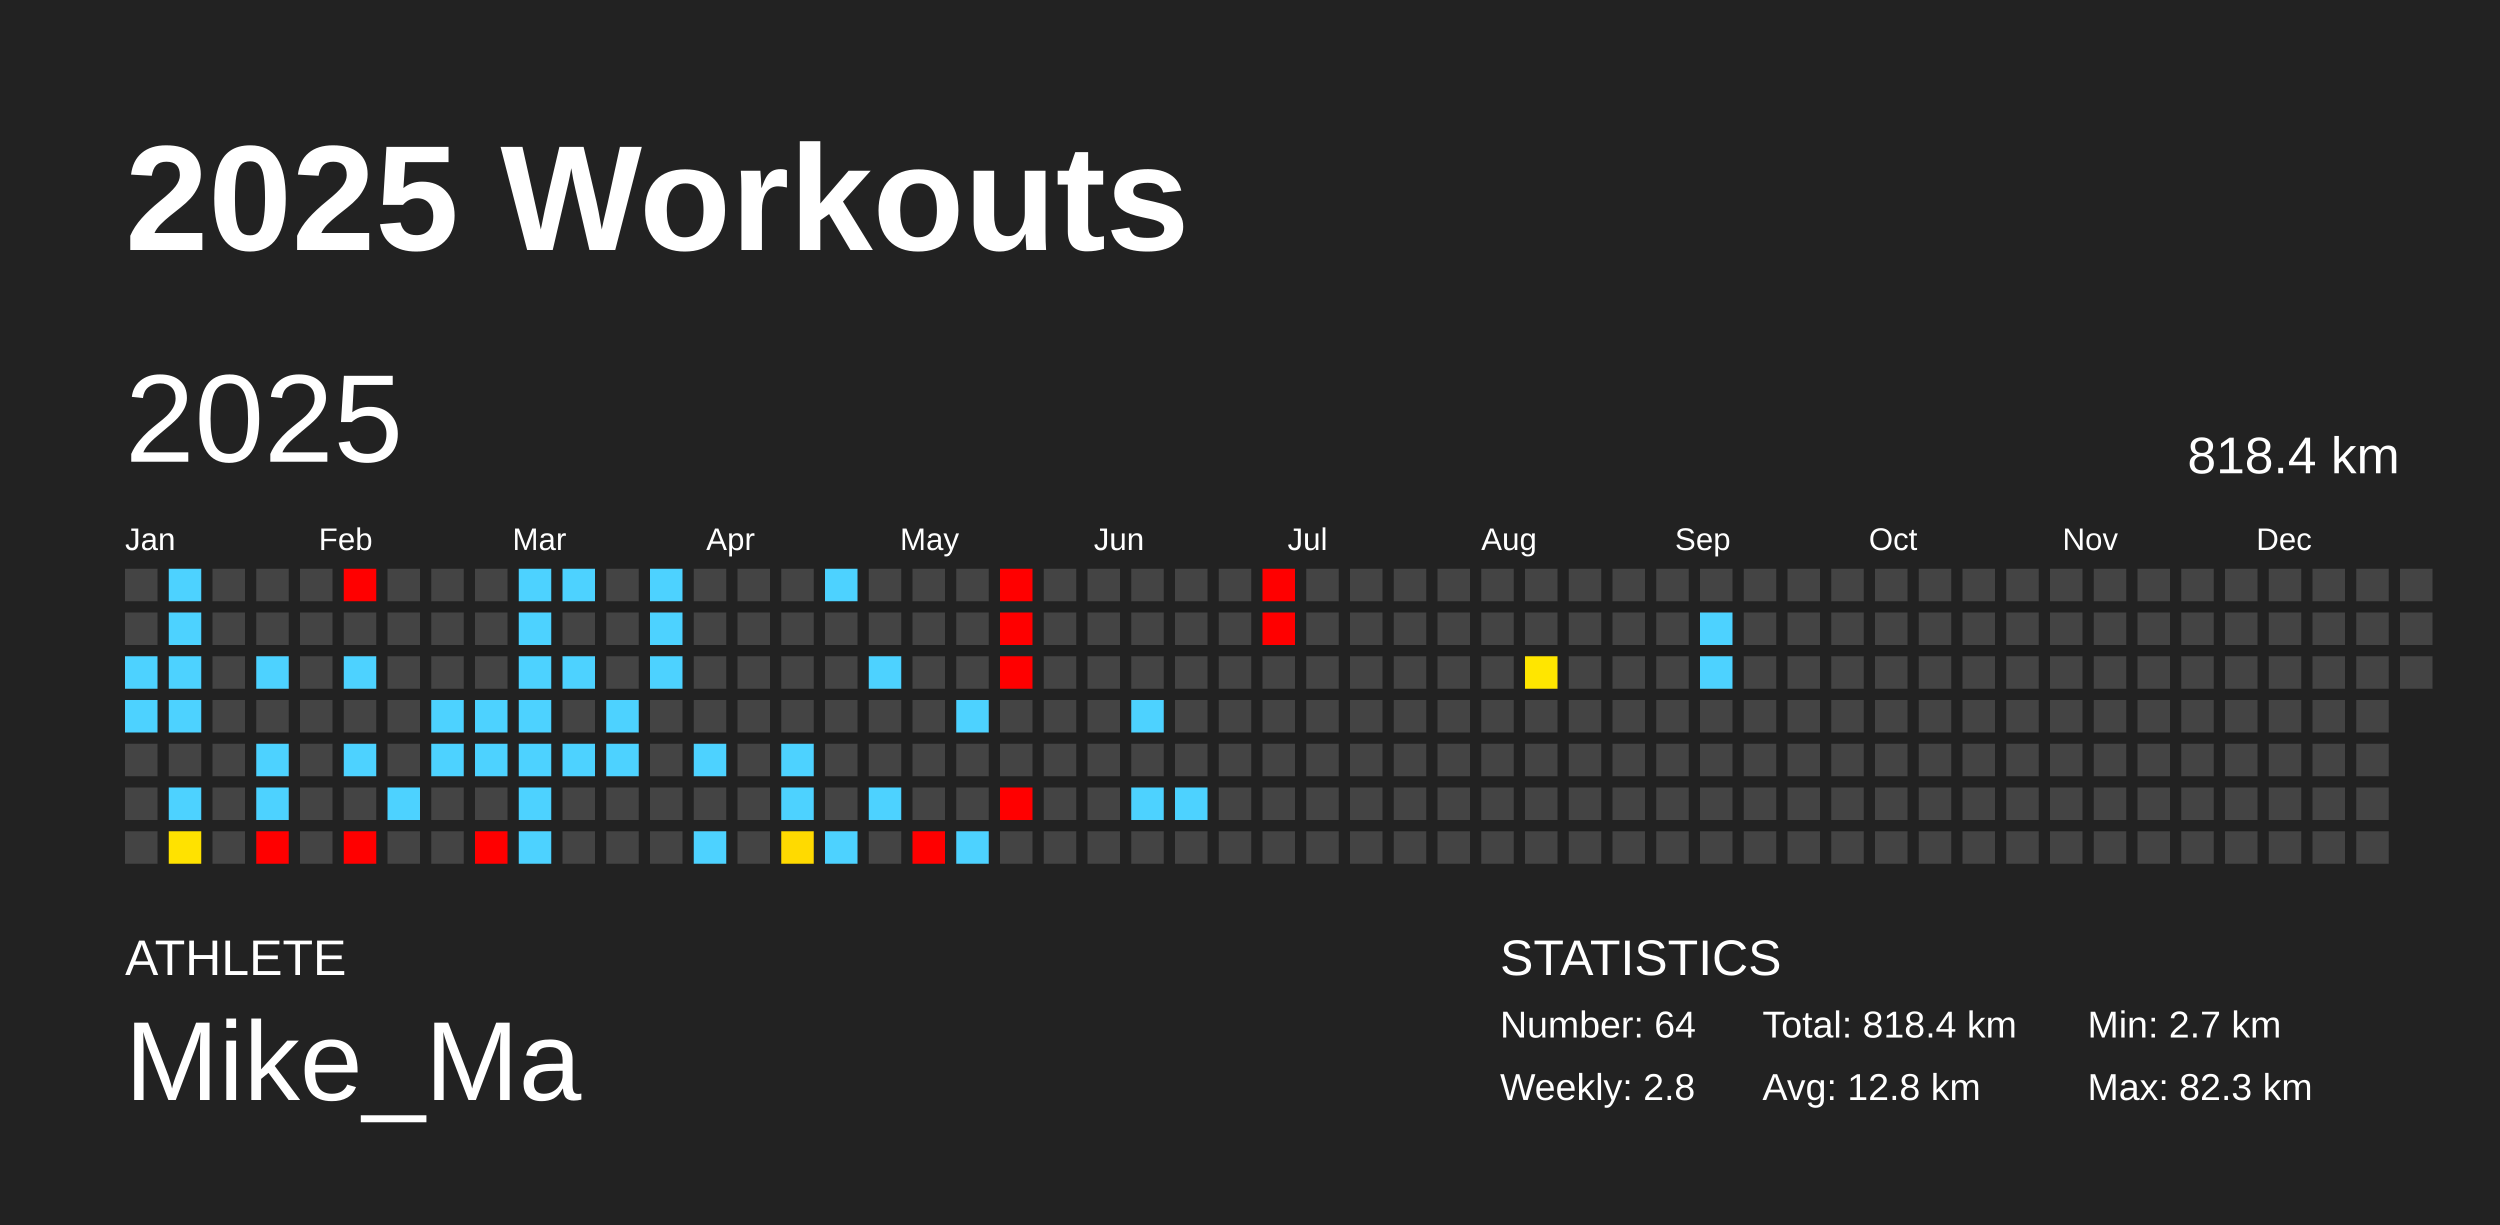
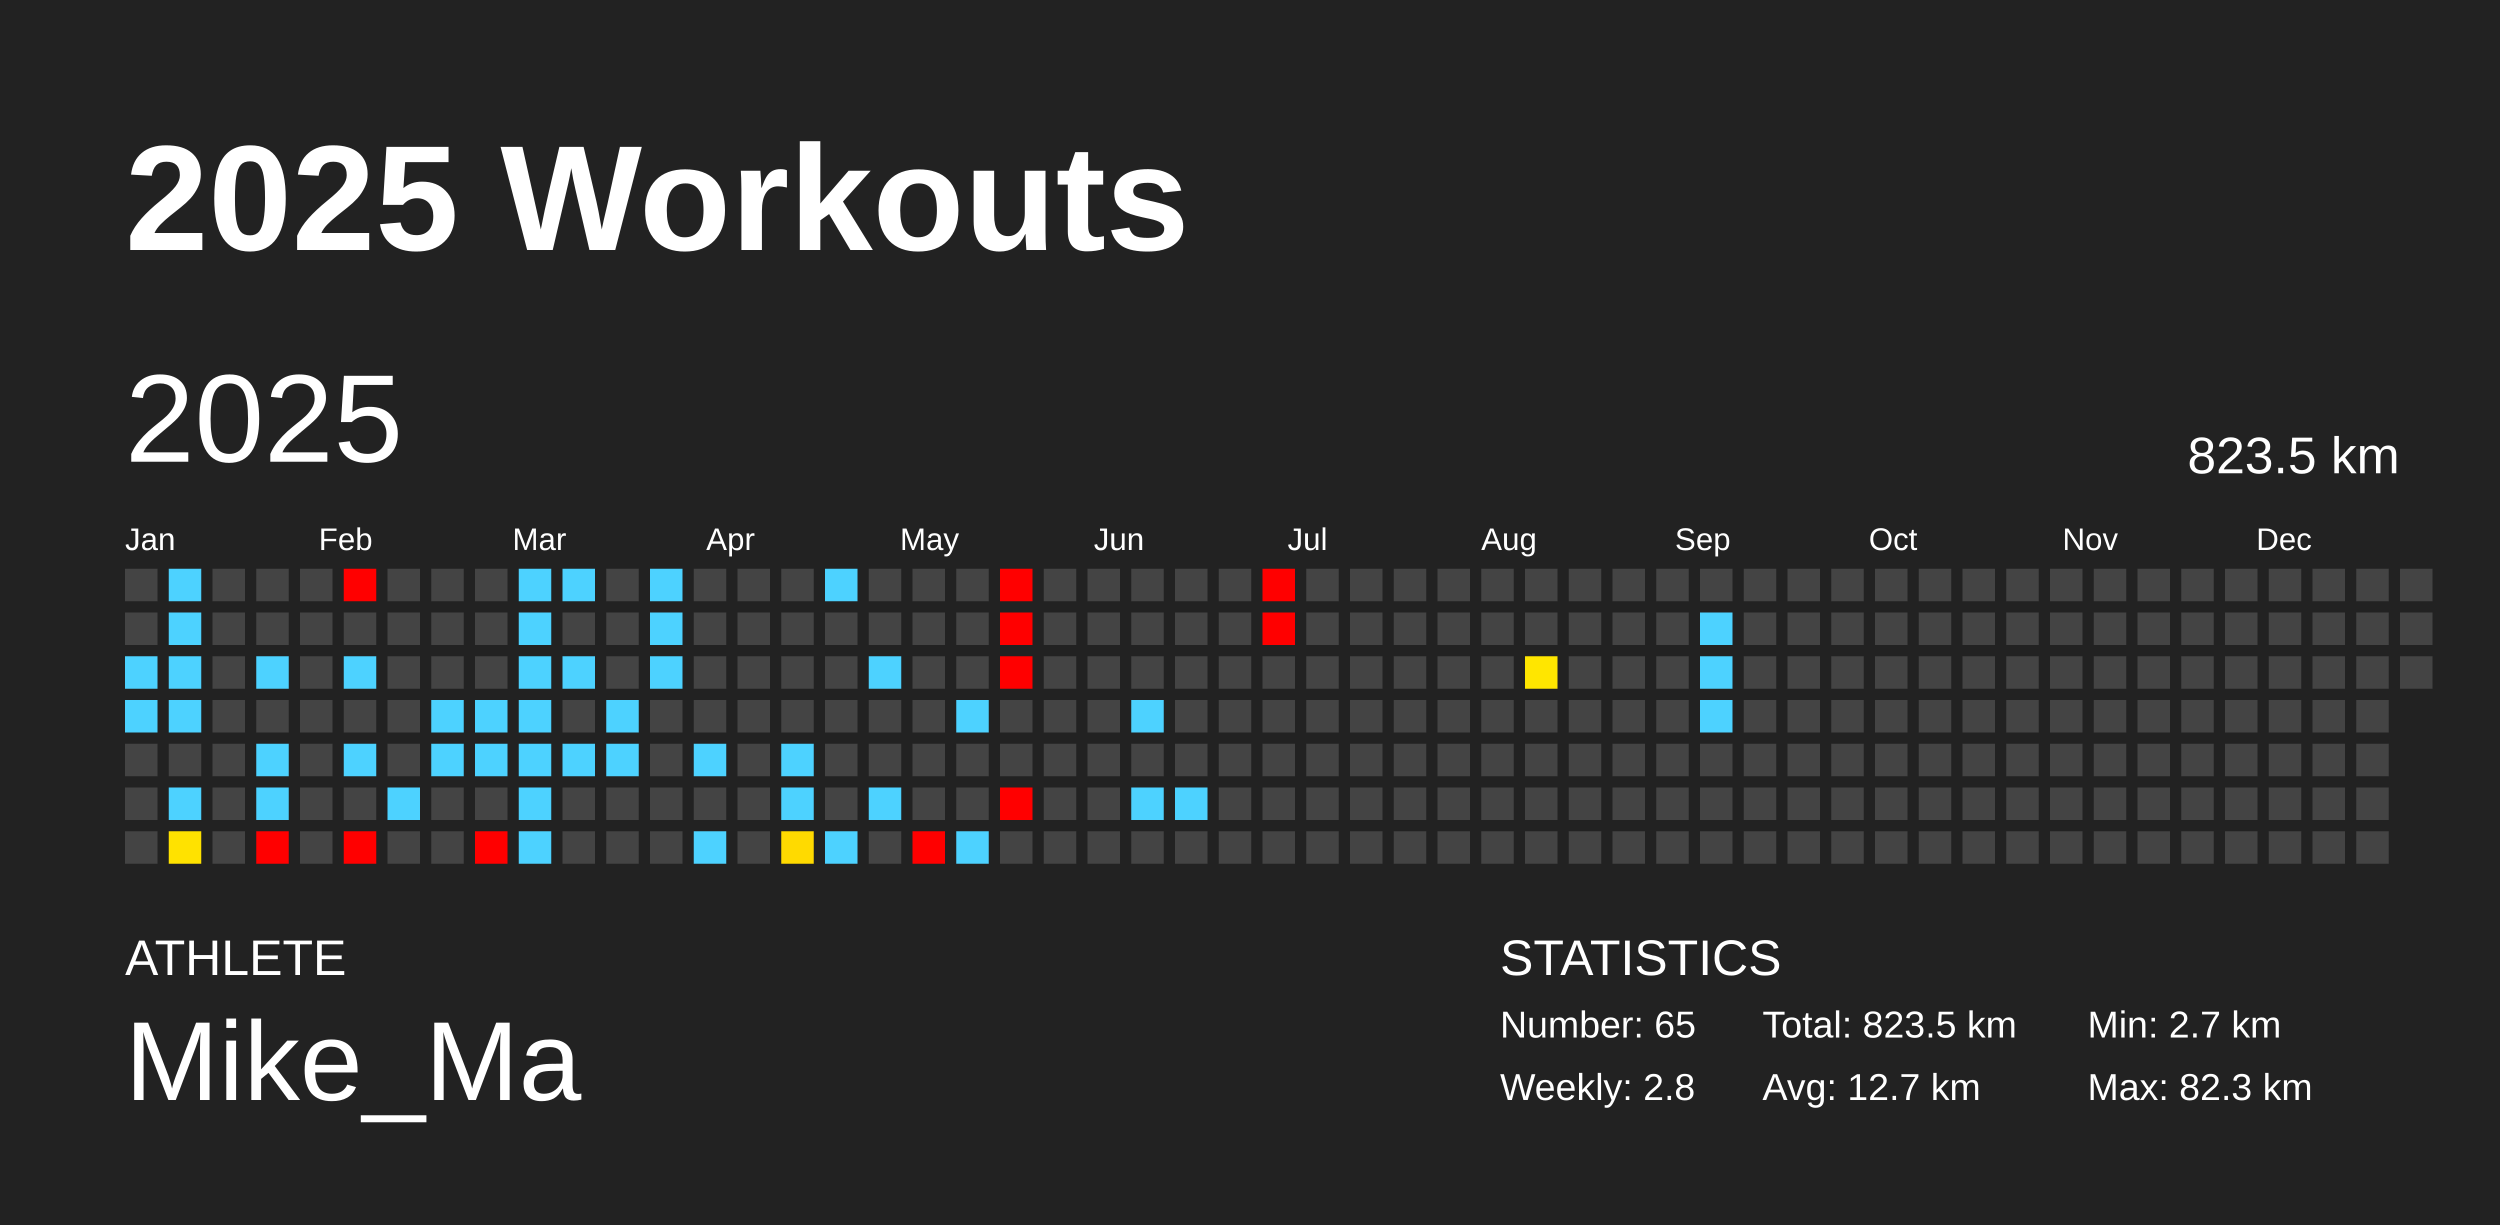
<svg xmlns="http://www.w3.org/2000/svg" baseProfile="full" height="98mm" version="1.1" viewBox="0,0,200,98" width="200mm">
  <defs />
  <rect fill="#222222" height="98" width="200" x="0" y="0" />
  <text fill="#FFFFFF" style="font-size:12px; font-family:Arial; font-weight:bold;" x="10" y="20">2025 Workouts</text>
  <text fill="#FFFFFF" style="font-size:4px; font-family:Arial" x="10" y="78">ATHLETE</text>
  <text fill="#FFFFFF" style="font-size:9px; font-family:Arial" x="10" y="88">Mike_Ma</text>
  <text fill="#FFFFFF" style="font-size:4px; font-family:Arial" x="120" y="78">STATISTICS</text>
-   <text fill="#FFFFFF" style="font-size:3px; font-family:Arial" x="120" y="83">Number: 64</text>
+   <text fill="#FFFFFF" style="font-size:3px; font-family:Arial" x="120" y="83">Number: 65</text>
  <text fill="#FFFFFF" style="font-size:3px; font-family:Arial" x="120" y="88">Weekly: 2.8</text>
-   <text fill="#FFFFFF" style="font-size:3px; font-family:Arial" x="141" y="83">Total: 818.4 km</text>
-   <text fill="#FFFFFF" style="font-size:3px; font-family:Arial" x="141" y="88">Avg: 12.8 km</text>
+   <text fill="#FFFFFF" style="font-size:3px; font-family:Arial" x="141" y="83">Total: 823.5 km</text>
+   <text fill="#FFFFFF" style="font-size:3px; font-family:Arial" x="141" y="88">Avg: 12.7 km</text>
  <text fill="#FFFFFF" style="font-size:3px; font-family:Arial" x="167" y="83">Min: 2.7 km</text>
  <text fill="#FFFFFF" style="font-size:3px; font-family:Arial" x="167" y="88">Max: 82.3 km</text>
  <text dominant-baseline="hanging" fill="#FFFFFF" style="font-size:10.0px; font-family:Arial;" x="10" y="30">2025</text>
-   <text dominant-baseline="hanging" fill="#FFFFFF" style="font-size:4.125px; font-family:Arial;" x="175" y="35">818.4 km</text>
+   <text dominant-baseline="hanging" fill="#FFFFFF" style="font-size:4.125px; font-family:Arial;" x="175" y="35">823.5 km</text>
  <text fill="#FFFFFF" style="font-size:2.5px; font-family:Arial" x="10.0" y="44">Jan</text>
  <text fill="#FFFFFF" style="font-size:2.5px; font-family:Arial" x="25.5" y="44">Feb</text>
  <text fill="#FFFFFF" style="font-size:2.5px; font-family:Arial" x="41.0" y="44">Mar</text>
  <text fill="#FFFFFF" style="font-size:2.5px; font-family:Arial" x="56.5" y="44">Apr</text>
  <text fill="#FFFFFF" style="font-size:2.5px; font-family:Arial" x="72.0" y="44">May</text>
  <text fill="#FFFFFF" style="font-size:2.5px; font-family:Arial" x="87.5" y="44">Jun</text>
  <text fill="#FFFFFF" style="font-size:2.5px; font-family:Arial" x="103.0" y="44">Jul</text>
  <text fill="#FFFFFF" style="font-size:2.5px; font-family:Arial" x="118.5" y="44">Aug</text>
  <text fill="#FFFFFF" style="font-size:2.5px; font-family:Arial" x="134.0" y="44">Sep</text>
  <text fill="#FFFFFF" style="font-size:2.5px; font-family:Arial" x="149.5" y="44">Oct</text>
  <text fill="#FFFFFF" style="font-size:2.5px; font-family:Arial" x="165.0" y="44">Nov</text>
  <text fill="#FFFFFF" style="font-size:2.5px; font-family:Arial" x="180.5" y="44">Dec</text>
  <rect fill="#444444" height="2.6" width="2.6" x="10.0" y="45.5" />
  <rect fill="#444444" height="2.6" width="2.6" x="10.0" y="49.0" />
  <rect fill="#4dd2ff" height="2.6" width="2.6" x="10.0" y="52.5" />
  <rect fill="#4dd2ff" height="2.6" width="2.6" x="10.0" y="56.0" />
  <rect fill="#444444" height="2.6" width="2.6" x="10.0" y="59.5" />
  <rect fill="#444444" height="2.6" width="2.6" x="10.0" y="63.0" />
  <rect fill="#444444" height="2.6" width="2.6" x="10.0" y="66.5" />
  <rect fill="#4dd2ff" height="2.6" width="2.6" x="13.5" y="45.5" />
  <rect fill="#4dd2ff" height="2.6" width="2.6" x="13.5" y="49.0" />
  <rect fill="#4dd2ff" height="2.6" width="2.6" x="13.5" y="52.5" />
  <rect fill="#4dd2ff" height="2.6" width="2.6" x="13.5" y="56.0" />
  <rect fill="#444444" height="2.6" width="2.6" x="13.5" y="59.5" />
  <rect fill="#4dd2ff" height="2.6" width="2.6" x="13.5" y="63.0" />
  <rect fill="#ffe200" height="2.6" width="2.6" x="13.5" y="66.5" />
  <rect fill="#444444" height="2.6" width="2.6" x="17.0" y="45.5" />
  <rect fill="#444444" height="2.6" width="2.6" x="17.0" y="49.0" />
  <rect fill="#444444" height="2.6" width="2.6" x="17.0" y="52.5" />
  <rect fill="#444444" height="2.6" width="2.6" x="17.0" y="56.0" />
  <rect fill="#444444" height="2.6" width="2.6" x="17.0" y="59.5" />
  <rect fill="#444444" height="2.6" width="2.6" x="17.0" y="63.0" />
  <rect fill="#444444" height="2.6" width="2.6" x="17.0" y="66.5" />
  <rect fill="#444444" height="2.6" width="2.6" x="20.5" y="45.5" />
  <rect fill="#444444" height="2.6" width="2.6" x="20.5" y="49.0" />
  <rect fill="#4dd2ff" height="2.6" width="2.6" x="20.5" y="52.5" />
  <rect fill="#444444" height="2.6" width="2.6" x="20.5" y="56.0" />
  <rect fill="#4dd2ff" height="2.6" width="2.6" x="20.5" y="59.5" />
  <rect fill="#4dd2ff" height="2.6" width="2.6" x="20.5" y="63.0" />
  <rect fill="red" height="2.6" width="2.6" x="20.5" y="66.5" />
  <rect fill="#444444" height="2.6" width="2.6" x="24.0" y="45.5" />
  <rect fill="#444444" height="2.6" width="2.6" x="24.0" y="49.0" />
  <rect fill="#444444" height="2.6" width="2.6" x="24.0" y="52.5" />
  <rect fill="#444444" height="2.6" width="2.6" x="24.0" y="56.0" />
  <rect fill="#444444" height="2.6" width="2.6" x="24.0" y="59.5" />
  <rect fill="#444444" height="2.6" width="2.6" x="24.0" y="63.0" />
  <rect fill="#444444" height="2.6" width="2.6" x="24.0" y="66.5" />
  <rect fill="red" height="2.6" width="2.6" x="27.5" y="45.5" />
  <rect fill="#444444" height="2.6" width="2.6" x="27.5" y="49.0" />
  <rect fill="#4dd2ff" height="2.6" width="2.6" x="27.5" y="52.5" />
  <rect fill="#444444" height="2.6" width="2.6" x="27.5" y="56.0" />
  <rect fill="#4dd2ff" height="2.6" width="2.6" x="27.5" y="59.5" />
  <rect fill="#444444" height="2.6" width="2.6" x="27.5" y="63.0" />
  <rect fill="red" height="2.6" width="2.6" x="27.5" y="66.5" />
  <rect fill="#444444" height="2.6" width="2.6" x="31.0" y="45.5" />
  <rect fill="#444444" height="2.6" width="2.6" x="31.0" y="49.0" />
  <rect fill="#444444" height="2.6" width="2.6" x="31.0" y="52.5" />
  <rect fill="#444444" height="2.6" width="2.6" x="31.0" y="56.0" />
  <rect fill="#444444" height="2.6" width="2.6" x="31.0" y="59.5" />
  <rect fill="#4dd2ff" height="2.6" width="2.6" x="31.0" y="63.0" />
  <rect fill="#444444" height="2.6" width="2.6" x="31.0" y="66.5" />
  <rect fill="#444444" height="2.6" width="2.6" x="34.5" y="45.5" />
  <rect fill="#444444" height="2.6" width="2.6" x="34.5" y="49.0" />
  <rect fill="#444444" height="2.6" width="2.6" x="34.5" y="52.5" />
  <rect fill="#4dd2ff" height="2.6" width="2.6" x="34.5" y="56.0" />
  <rect fill="#4dd2ff" height="2.6" width="2.6" x="34.5" y="59.5" />
  <rect fill="#444444" height="2.6" width="2.6" x="34.5" y="63.0" />
  <rect fill="#444444" height="2.6" width="2.6" x="34.5" y="66.5" />
  <rect fill="#444444" height="2.6" width="2.6" x="38.0" y="45.5" />
  <rect fill="#444444" height="2.6" width="2.6" x="38.0" y="49.0" />
  <rect fill="#444444" height="2.6" width="2.6" x="38.0" y="52.5" />
  <rect fill="#4dd2ff" height="2.6" width="2.6" x="38.0" y="56.0" />
  <rect fill="#4dd2ff" height="2.6" width="2.6" x="38.0" y="59.5" />
  <rect fill="#444444" height="2.6" width="2.6" x="38.0" y="63.0" />
  <rect fill="red" height="2.6" width="2.6" x="38.0" y="66.5" />
  <rect fill="#4dd2ff" height="2.6" width="2.6" x="41.5" y="45.5" />
  <rect fill="#4dd2ff" height="2.6" width="2.6" x="41.5" y="49.0" />
  <rect fill="#4dd2ff" height="2.6" width="2.6" x="41.5" y="52.5" />
  <rect fill="#4dd2ff" height="2.6" width="2.6" x="41.5" y="56.0" />
  <rect fill="#4dd2ff" height="2.6" width="2.6" x="41.5" y="59.5" />
  <rect fill="#4dd2ff" height="2.6" width="2.6" x="41.5" y="63.0" />
  <rect fill="#4dd2ff" height="2.6" width="2.6" x="41.5" y="66.5" />
  <rect fill="#4dd2ff" height="2.6" width="2.6" x="45.0" y="45.5" />
  <rect fill="#444444" height="2.6" width="2.6" x="45.0" y="49.0" />
  <rect fill="#4dd2ff" height="2.6" width="2.6" x="45.0" y="52.5" />
  <rect fill="#444444" height="2.6" width="2.6" x="45.0" y="56.0" />
  <rect fill="#4dd2ff" height="2.6" width="2.6" x="45.0" y="59.5" />
  <rect fill="#444444" height="2.6" width="2.6" x="45.0" y="63.0" />
  <rect fill="#444444" height="2.6" width="2.6" x="45.0" y="66.5" />
  <rect fill="#444444" height="2.6" width="2.6" x="48.5" y="45.5" />
  <rect fill="#444444" height="2.6" width="2.6" x="48.5" y="49.0" />
  <rect fill="#444444" height="2.6" width="2.6" x="48.5" y="52.5" />
  <rect fill="#4dd2ff" height="2.6" width="2.6" x="48.5" y="56.0" />
  <rect fill="#4dd2ff" height="2.6" width="2.6" x="48.5" y="59.5" />
  <rect fill="#444444" height="2.6" width="2.6" x="48.5" y="63.0" />
  <rect fill="#444444" height="2.6" width="2.6" x="48.5" y="66.5" />
  <rect fill="#4dd2ff" height="2.6" width="2.6" x="52.0" y="45.5" />
  <rect fill="#4dd2ff" height="2.6" width="2.6" x="52.0" y="49.0" />
  <rect fill="#4dd2ff" height="2.6" width="2.6" x="52.0" y="52.5" />
  <rect fill="#444444" height="2.6" width="2.6" x="52.0" y="56.0" />
  <rect fill="#444444" height="2.6" width="2.6" x="52.0" y="59.5" />
  <rect fill="#444444" height="2.6" width="2.6" x="52.0" y="63.0" />
  <rect fill="#444444" height="2.6" width="2.6" x="52.0" y="66.5" />
  <rect fill="#444444" height="2.6" width="2.6" x="55.5" y="45.5" />
  <rect fill="#444444" height="2.6" width="2.6" x="55.5" y="49.0" />
  <rect fill="#444444" height="2.6" width="2.6" x="55.5" y="52.5" />
  <rect fill="#444444" height="2.6" width="2.6" x="55.5" y="56.0" />
  <rect fill="#4dd2ff" height="2.6" width="2.6" x="55.5" y="59.5" />
  <rect fill="#444444" height="2.6" width="2.6" x="55.5" y="63.0" />
  <rect fill="#4dd2ff" height="2.6" width="2.6" x="55.5" y="66.5" />
  <rect fill="#444444" height="2.6" width="2.6" x="59.0" y="45.5" />
  <rect fill="#444444" height="2.6" width="2.6" x="59.0" y="49.0" />
  <rect fill="#444444" height="2.6" width="2.6" x="59.0" y="52.5" />
  <rect fill="#444444" height="2.6" width="2.6" x="59.0" y="56.0" />
  <rect fill="#444444" height="2.6" width="2.6" x="59.0" y="59.5" />
  <rect fill="#444444" height="2.6" width="2.6" x="59.0" y="63.0" />
  <rect fill="#444444" height="2.6" width="2.6" x="59.0" y="66.5" />
  <rect fill="#444444" height="2.6" width="2.6" x="62.5" y="45.5" />
  <rect fill="#444444" height="2.6" width="2.6" x="62.5" y="49.0" />
  <rect fill="#444444" height="2.6" width="2.6" x="62.5" y="52.5" />
  <rect fill="#444444" height="2.6" width="2.6" x="62.5" y="56.0" />
  <rect fill="#4dd2ff" height="2.6" width="2.6" x="62.5" y="59.5" />
  <rect fill="#4dd2ff" height="2.6" width="2.6" x="62.5" y="63.0" />
  <rect fill="#ffda00" height="2.6" width="2.6" x="62.5" y="66.5" />
  <rect fill="#4dd2ff" height="2.6" width="2.6" x="66.0" y="45.5" />
  <rect fill="#444444" height="2.6" width="2.6" x="66.0" y="49.0" />
  <rect fill="#444444" height="2.6" width="2.6" x="66.0" y="52.5" />
  <rect fill="#444444" height="2.6" width="2.6" x="66.0" y="56.0" />
  <rect fill="#444444" height="2.6" width="2.6" x="66.0" y="59.5" />
  <rect fill="#444444" height="2.6" width="2.6" x="66.0" y="63.0" />
  <rect fill="#4dd2ff" height="2.6" width="2.6" x="66.0" y="66.5" />
  <rect fill="#444444" height="2.6" width="2.6" x="69.5" y="45.5" />
  <rect fill="#444444" height="2.6" width="2.6" x="69.5" y="49.0" />
  <rect fill="#4dd2ff" height="2.6" width="2.6" x="69.5" y="52.5" />
  <rect fill="#444444" height="2.6" width="2.6" x="69.5" y="56.0" />
  <rect fill="#444444" height="2.6" width="2.6" x="69.5" y="59.5" />
  <rect fill="#4dd2ff" height="2.6" width="2.6" x="69.5" y="63.0" />
  <rect fill="#444444" height="2.6" width="2.6" x="69.5" y="66.5" />
  <rect fill="#444444" height="2.6" width="2.6" x="73.0" y="45.5" />
  <rect fill="#444444" height="2.6" width="2.6" x="73.0" y="49.0" />
  <rect fill="#444444" height="2.6" width="2.6" x="73.0" y="52.5" />
  <rect fill="#444444" height="2.6" width="2.6" x="73.0" y="56.0" />
  <rect fill="#444444" height="2.6" width="2.6" x="73.0" y="59.5" />
  <rect fill="#444444" height="2.6" width="2.6" x="73.0" y="63.0" />
  <rect fill="red" height="2.6" width="2.6" x="73.0" y="66.5" />
  <rect fill="#444444" height="2.6" width="2.6" x="76.5" y="45.5" />
  <rect fill="#444444" height="2.6" width="2.6" x="76.5" y="49.0" />
  <rect fill="#444444" height="2.6" width="2.6" x="76.5" y="52.5" />
  <rect fill="#4dd2ff" height="2.6" width="2.6" x="76.5" y="56.0" />
  <rect fill="#444444" height="2.6" width="2.6" x="76.5" y="59.5" />
  <rect fill="#444444" height="2.6" width="2.6" x="76.5" y="63.0" />
  <rect fill="#4dd2ff" height="2.6" width="2.6" x="76.5" y="66.5" />
  <rect fill="red" height="2.6" width="2.6" x="80.0" y="45.5" />
  <rect fill="red" height="2.6" width="2.6" x="80.0" y="49.0" />
  <rect fill="red" height="2.6" width="2.6" x="80.0" y="52.5" />
  <rect fill="#444444" height="2.6" width="2.6" x="80.0" y="56.0" />
  <rect fill="#444444" height="2.6" width="2.6" x="80.0" y="59.5" />
  <rect fill="red" height="2.6" width="2.6" x="80.0" y="63.0" />
  <rect fill="#444444" height="2.6" width="2.6" x="80.0" y="66.5" />
  <rect fill="#444444" height="2.6" width="2.6" x="83.5" y="45.5" />
  <rect fill="#444444" height="2.6" width="2.6" x="83.5" y="49.0" />
  <rect fill="#444444" height="2.6" width="2.6" x="83.5" y="52.5" />
  <rect fill="#444444" height="2.6" width="2.6" x="83.5" y="56.0" />
  <rect fill="#444444" height="2.6" width="2.6" x="83.5" y="59.5" />
  <rect fill="#444444" height="2.6" width="2.6" x="83.5" y="63.0" />
  <rect fill="#444444" height="2.6" width="2.6" x="83.5" y="66.5" />
  <rect fill="#444444" height="2.6" width="2.6" x="87.0" y="45.5" />
  <rect fill="#444444" height="2.6" width="2.6" x="87.0" y="49.0" />
  <rect fill="#444444" height="2.6" width="2.6" x="87.0" y="52.5" />
  <rect fill="#444444" height="2.6" width="2.6" x="87.0" y="56.0" />
  <rect fill="#444444" height="2.6" width="2.6" x="87.0" y="59.5" />
  <rect fill="#444444" height="2.6" width="2.6" x="87.0" y="63.0" />
  <rect fill="#444444" height="2.6" width="2.6" x="87.0" y="66.5" />
  <rect fill="#444444" height="2.6" width="2.6" x="90.5" y="45.5" />
  <rect fill="#444444" height="2.6" width="2.6" x="90.5" y="49.0" />
  <rect fill="#444444" height="2.6" width="2.6" x="90.5" y="52.5" />
  <rect fill="#4dd2ff" height="2.6" width="2.6" x="90.5" y="56.0" />
  <rect fill="#444444" height="2.6" width="2.6" x="90.5" y="59.5" />
  <rect fill="#4dd2ff" height="2.6" width="2.6" x="90.5" y="63.0" />
  <rect fill="#444444" height="2.6" width="2.6" x="90.5" y="66.5" />
  <rect fill="#444444" height="2.6" width="2.6" x="94.0" y="45.5" />
  <rect fill="#444444" height="2.6" width="2.6" x="94.0" y="49.0" />
  <rect fill="#444444" height="2.6" width="2.6" x="94.0" y="52.5" />
  <rect fill="#444444" height="2.6" width="2.6" x="94.0" y="56.0" />
  <rect fill="#444444" height="2.6" width="2.6" x="94.0" y="59.5" />
  <rect fill="#4dd2ff" height="2.6" width="2.6" x="94.0" y="63.0" />
  <rect fill="#444444" height="2.6" width="2.6" x="94.0" y="66.5" />
  <rect fill="#444444" height="2.6" width="2.6" x="97.5" y="45.5" />
  <rect fill="#444444" height="2.6" width="2.6" x="97.5" y="49.0" />
  <rect fill="#444444" height="2.6" width="2.6" x="97.5" y="52.5" />
  <rect fill="#444444" height="2.6" width="2.6" x="97.5" y="56.0" />
  <rect fill="#444444" height="2.6" width="2.6" x="97.5" y="59.5" />
  <rect fill="#444444" height="2.6" width="2.6" x="97.5" y="63.0" />
  <rect fill="#444444" height="2.6" width="2.6" x="97.5" y="66.5" />
  <rect fill="red" height="2.6" width="2.6" x="101.0" y="45.5" />
  <rect fill="red" height="2.6" width="2.6" x="101.0" y="49.0" />
  <rect fill="#444444" height="2.6" width="2.6" x="101.0" y="52.5" />
  <rect fill="#444444" height="2.6" width="2.6" x="101.0" y="56.0" />
  <rect fill="#444444" height="2.6" width="2.6" x="101.0" y="59.5" />
  <rect fill="#444444" height="2.6" width="2.6" x="101.0" y="63.0" />
  <rect fill="#444444" height="2.6" width="2.6" x="101.0" y="66.5" />
  <rect fill="#444444" height="2.6" width="2.6" x="104.5" y="45.5" />
  <rect fill="#444444" height="2.6" width="2.6" x="104.5" y="49.0" />
  <rect fill="#444444" height="2.6" width="2.6" x="104.5" y="52.5" />
  <rect fill="#444444" height="2.6" width="2.6" x="104.5" y="56.0" />
  <rect fill="#444444" height="2.6" width="2.6" x="104.5" y="59.5" />
  <rect fill="#444444" height="2.6" width="2.6" x="104.5" y="63.0" />
  <rect fill="#444444" height="2.6" width="2.6" x="104.5" y="66.5" />
  <rect fill="#444444" height="2.6" width="2.6" x="108.0" y="45.5" />
  <rect fill="#444444" height="2.6" width="2.6" x="108.0" y="49.0" />
  <rect fill="#444444" height="2.6" width="2.6" x="108.0" y="52.5" />
  <rect fill="#444444" height="2.6" width="2.6" x="108.0" y="56.0" />
  <rect fill="#444444" height="2.6" width="2.6" x="108.0" y="59.5" />
  <rect fill="#444444" height="2.6" width="2.6" x="108.0" y="63.0" />
  <rect fill="#444444" height="2.6" width="2.6" x="108.0" y="66.5" />
  <rect fill="#444444" height="2.6" width="2.6" x="111.5" y="45.5" />
  <rect fill="#444444" height="2.6" width="2.6" x="111.5" y="49.0" />
  <rect fill="#444444" height="2.6" width="2.6" x="111.5" y="52.5" />
  <rect fill="#444444" height="2.6" width="2.6" x="111.5" y="56.0" />
  <rect fill="#444444" height="2.6" width="2.6" x="111.5" y="59.5" />
  <rect fill="#444444" height="2.6" width="2.6" x="111.5" y="63.0" />
  <rect fill="#444444" height="2.6" width="2.6" x="111.5" y="66.5" />
  <rect fill="#444444" height="2.6" width="2.6" x="115.0" y="45.5" />
  <rect fill="#444444" height="2.6" width="2.6" x="115.0" y="49.0" />
  <rect fill="#444444" height="2.6" width="2.6" x="115.0" y="52.5" />
  <rect fill="#444444" height="2.6" width="2.6" x="115.0" y="56.0" />
  <rect fill="#444444" height="2.6" width="2.6" x="115.0" y="59.5" />
  <rect fill="#444444" height="2.6" width="2.6" x="115.0" y="63.0" />
  <rect fill="#444444" height="2.6" width="2.6" x="115.0" y="66.5" />
  <rect fill="#444444" height="2.6" width="2.6" x="118.5" y="45.5" />
  <rect fill="#444444" height="2.6" width="2.6" x="118.5" y="49.0" />
  <rect fill="#444444" height="2.6" width="2.6" x="118.5" y="52.5" />
  <rect fill="#444444" height="2.6" width="2.6" x="118.5" y="56.0" />
  <rect fill="#444444" height="2.6" width="2.6" x="118.5" y="59.5" />
  <rect fill="#444444" height="2.6" width="2.6" x="118.5" y="63.0" />
  <rect fill="#444444" height="2.6" width="2.6" x="118.5" y="66.5" />
  <rect fill="#444444" height="2.6" width="2.6" x="122.0" y="45.5" />
  <rect fill="#444444" height="2.6" width="2.6" x="122.0" y="49.0" />
  <rect fill="#ffe600" height="2.6" width="2.6" x="122.0" y="52.5" />
  <rect fill="#444444" height="2.6" width="2.6" x="122.0" y="56.0" />
  <rect fill="#444444" height="2.6" width="2.6" x="122.0" y="59.5" />
  <rect fill="#444444" height="2.6" width="2.6" x="122.0" y="63.0" />
  <rect fill="#444444" height="2.6" width="2.6" x="122.0" y="66.5" />
  <rect fill="#444444" height="2.6" width="2.6" x="125.5" y="45.5" />
  <rect fill="#444444" height="2.6" width="2.6" x="125.5" y="49.0" />
  <rect fill="#444444" height="2.6" width="2.6" x="125.5" y="52.5" />
  <rect fill="#444444" height="2.6" width="2.6" x="125.5" y="56.0" />
  <rect fill="#444444" height="2.6" width="2.6" x="125.5" y="59.5" />
  <rect fill="#444444" height="2.6" width="2.6" x="125.5" y="63.0" />
  <rect fill="#444444" height="2.6" width="2.6" x="125.5" y="66.5" />
  <rect fill="#444444" height="2.6" width="2.6" x="129.0" y="45.5" />
  <rect fill="#444444" height="2.6" width="2.6" x="129.0" y="49.0" />
  <rect fill="#444444" height="2.6" width="2.6" x="129.0" y="52.5" />
  <rect fill="#444444" height="2.6" width="2.6" x="129.0" y="56.0" />
  <rect fill="#444444" height="2.6" width="2.6" x="129.0" y="59.5" />
  <rect fill="#444444" height="2.6" width="2.6" x="129.0" y="63.0" />
  <rect fill="#444444" height="2.6" width="2.6" x="129.0" y="66.5" />
  <rect fill="#444444" height="2.6" width="2.6" x="132.5" y="45.5" />
  <rect fill="#444444" height="2.6" width="2.6" x="132.5" y="49.0" />
  <rect fill="#444444" height="2.6" width="2.6" x="132.5" y="52.5" />
  <rect fill="#444444" height="2.6" width="2.6" x="132.5" y="56.0" />
  <rect fill="#444444" height="2.6" width="2.6" x="132.5" y="59.5" />
  <rect fill="#444444" height="2.6" width="2.6" x="132.5" y="63.0" />
  <rect fill="#444444" height="2.6" width="2.6" x="132.5" y="66.5" />
  <rect fill="#444444" height="2.6" width="2.6" x="136.0" y="45.5" />
  <rect fill="#4dd2ff" height="2.6" width="2.6" x="136.0" y="49.0" />
  <rect fill="#4dd2ff" height="2.6" width="2.6" x="136.0" y="52.5" />
-   <rect fill="#444444" height="2.6" width="2.6" x="136.0" y="56.0" />
+   <rect fill="#4dd2ff" height="2.6" width="2.6" x="136.0" y="56.0" />
  <rect fill="#444444" height="2.6" width="2.6" x="136.0" y="59.5" />
  <rect fill="#444444" height="2.6" width="2.6" x="136.0" y="63.0" />
  <rect fill="#444444" height="2.6" width="2.6" x="136.0" y="66.5" />
  <rect fill="#444444" height="2.6" width="2.6" x="139.5" y="45.5" />
  <rect fill="#444444" height="2.6" width="2.6" x="139.5" y="49.0" />
  <rect fill="#444444" height="2.6" width="2.6" x="139.5" y="52.5" />
  <rect fill="#444444" height="2.6" width="2.6" x="139.5" y="56.0" />
  <rect fill="#444444" height="2.6" width="2.6" x="139.5" y="59.5" />
  <rect fill="#444444" height="2.6" width="2.6" x="139.5" y="63.0" />
  <rect fill="#444444" height="2.6" width="2.6" x="139.5" y="66.5" />
  <rect fill="#444444" height="2.6" width="2.6" x="143.0" y="45.5" />
  <rect fill="#444444" height="2.6" width="2.6" x="143.0" y="49.0" />
  <rect fill="#444444" height="2.6" width="2.6" x="143.0" y="52.5" />
  <rect fill="#444444" height="2.6" width="2.6" x="143.0" y="56.0" />
  <rect fill="#444444" height="2.6" width="2.6" x="143.0" y="59.5" />
  <rect fill="#444444" height="2.6" width="2.6" x="143.0" y="63.0" />
  <rect fill="#444444" height="2.6" width="2.6" x="143.0" y="66.5" />
  <rect fill="#444444" height="2.6" width="2.6" x="146.5" y="45.5" />
  <rect fill="#444444" height="2.6" width="2.6" x="146.5" y="49.0" />
  <rect fill="#444444" height="2.6" width="2.6" x="146.5" y="52.5" />
  <rect fill="#444444" height="2.6" width="2.6" x="146.5" y="56.0" />
  <rect fill="#444444" height="2.6" width="2.6" x="146.5" y="59.5" />
  <rect fill="#444444" height="2.6" width="2.6" x="146.5" y="63.0" />
  <rect fill="#444444" height="2.6" width="2.6" x="146.5" y="66.5" />
  <rect fill="#444444" height="2.6" width="2.6" x="150.0" y="45.5" />
  <rect fill="#444444" height="2.6" width="2.6" x="150.0" y="49.0" />
  <rect fill="#444444" height="2.6" width="2.6" x="150.0" y="52.5" />
  <rect fill="#444444" height="2.6" width="2.6" x="150.0" y="56.0" />
  <rect fill="#444444" height="2.6" width="2.6" x="150.0" y="59.5" />
  <rect fill="#444444" height="2.6" width="2.6" x="150.0" y="63.0" />
  <rect fill="#444444" height="2.6" width="2.6" x="150.0" y="66.5" />
  <rect fill="#444444" height="2.6" width="2.6" x="153.5" y="45.5" />
  <rect fill="#444444" height="2.6" width="2.6" x="153.5" y="49.0" />
  <rect fill="#444444" height="2.6" width="2.6" x="153.5" y="52.5" />
  <rect fill="#444444" height="2.6" width="2.6" x="153.5" y="56.0" />
  <rect fill="#444444" height="2.6" width="2.6" x="153.5" y="59.5" />
  <rect fill="#444444" height="2.6" width="2.6" x="153.5" y="63.0" />
  <rect fill="#444444" height="2.6" width="2.6" x="153.5" y="66.5" />
  <rect fill="#444444" height="2.6" width="2.6" x="157.0" y="45.5" />
  <rect fill="#444444" height="2.6" width="2.6" x="157.0" y="49.0" />
  <rect fill="#444444" height="2.6" width="2.6" x="157.0" y="52.5" />
  <rect fill="#444444" height="2.6" width="2.6" x="157.0" y="56.0" />
  <rect fill="#444444" height="2.6" width="2.6" x="157.0" y="59.5" />
  <rect fill="#444444" height="2.6" width="2.6" x="157.0" y="63.0" />
  <rect fill="#444444" height="2.6" width="2.6" x="157.0" y="66.5" />
  <rect fill="#444444" height="2.6" width="2.6" x="160.5" y="45.5" />
  <rect fill="#444444" height="2.6" width="2.6" x="160.5" y="49.0" />
  <rect fill="#444444" height="2.6" width="2.6" x="160.5" y="52.5" />
  <rect fill="#444444" height="2.6" width="2.6" x="160.5" y="56.0" />
  <rect fill="#444444" height="2.6" width="2.6" x="160.5" y="59.5" />
  <rect fill="#444444" height="2.6" width="2.6" x="160.5" y="63.0" />
  <rect fill="#444444" height="2.6" width="2.6" x="160.5" y="66.5" />
  <rect fill="#444444" height="2.6" width="2.6" x="164.0" y="45.5" />
  <rect fill="#444444" height="2.6" width="2.6" x="164.0" y="49.0" />
  <rect fill="#444444" height="2.6" width="2.6" x="164.0" y="52.5" />
  <rect fill="#444444" height="2.6" width="2.6" x="164.0" y="56.0" />
  <rect fill="#444444" height="2.6" width="2.6" x="164.0" y="59.5" />
  <rect fill="#444444" height="2.6" width="2.6" x="164.0" y="63.0" />
  <rect fill="#444444" height="2.6" width="2.6" x="164.0" y="66.5" />
  <rect fill="#444444" height="2.6" width="2.6" x="167.5" y="45.5" />
  <rect fill="#444444" height="2.6" width="2.6" x="167.5" y="49.0" />
  <rect fill="#444444" height="2.6" width="2.6" x="167.5" y="52.5" />
  <rect fill="#444444" height="2.6" width="2.6" x="167.5" y="56.0" />
  <rect fill="#444444" height="2.6" width="2.6" x="167.5" y="59.5" />
  <rect fill="#444444" height="2.6" width="2.6" x="167.5" y="63.0" />
  <rect fill="#444444" height="2.6" width="2.6" x="167.5" y="66.5" />
  <rect fill="#444444" height="2.6" width="2.6" x="171.0" y="45.5" />
  <rect fill="#444444" height="2.6" width="2.6" x="171.0" y="49.0" />
  <rect fill="#444444" height="2.6" width="2.6" x="171.0" y="52.5" />
  <rect fill="#444444" height="2.6" width="2.6" x="171.0" y="56.0" />
  <rect fill="#444444" height="2.6" width="2.6" x="171.0" y="59.5" />
  <rect fill="#444444" height="2.6" width="2.6" x="171.0" y="63.0" />
  <rect fill="#444444" height="2.6" width="2.6" x="171.0" y="66.5" />
  <rect fill="#444444" height="2.6" width="2.6" x="174.5" y="45.5" />
  <rect fill="#444444" height="2.6" width="2.6" x="174.5" y="49.0" />
  <rect fill="#444444" height="2.6" width="2.6" x="174.5" y="52.5" />
  <rect fill="#444444" height="2.6" width="2.6" x="174.5" y="56.0" />
  <rect fill="#444444" height="2.6" width="2.6" x="174.5" y="59.5" />
  <rect fill="#444444" height="2.6" width="2.6" x="174.5" y="63.0" />
  <rect fill="#444444" height="2.6" width="2.6" x="174.5" y="66.5" />
  <rect fill="#444444" height="2.6" width="2.6" x="178.0" y="45.5" />
  <rect fill="#444444" height="2.6" width="2.6" x="178.0" y="49.0" />
  <rect fill="#444444" height="2.6" width="2.6" x="178.0" y="52.5" />
  <rect fill="#444444" height="2.6" width="2.6" x="178.0" y="56.0" />
  <rect fill="#444444" height="2.6" width="2.6" x="178.0" y="59.5" />
  <rect fill="#444444" height="2.6" width="2.6" x="178.0" y="63.0" />
  <rect fill="#444444" height="2.6" width="2.6" x="178.0" y="66.5" />
  <rect fill="#444444" height="2.6" width="2.6" x="181.5" y="45.5" />
  <rect fill="#444444" height="2.6" width="2.6" x="181.5" y="49.0" />
  <rect fill="#444444" height="2.6" width="2.6" x="181.5" y="52.5" />
  <rect fill="#444444" height="2.6" width="2.6" x="181.5" y="56.0" />
  <rect fill="#444444" height="2.6" width="2.6" x="181.5" y="59.5" />
  <rect fill="#444444" height="2.6" width="2.6" x="181.5" y="63.0" />
  <rect fill="#444444" height="2.6" width="2.6" x="181.5" y="66.5" />
  <rect fill="#444444" height="2.6" width="2.6" x="185.0" y="45.5" />
  <rect fill="#444444" height="2.6" width="2.6" x="185.0" y="49.0" />
  <rect fill="#444444" height="2.6" width="2.6" x="185.0" y="52.5" />
  <rect fill="#444444" height="2.6" width="2.6" x="185.0" y="56.0" />
  <rect fill="#444444" height="2.6" width="2.6" x="185.0" y="59.5" />
  <rect fill="#444444" height="2.6" width="2.6" x="185.0" y="63.0" />
  <rect fill="#444444" height="2.6" width="2.6" x="185.0" y="66.5" />
  <rect fill="#444444" height="2.6" width="2.6" x="188.5" y="45.5" />
  <rect fill="#444444" height="2.6" width="2.6" x="188.5" y="49.0" />
  <rect fill="#444444" height="2.6" width="2.6" x="188.5" y="52.5" />
  <rect fill="#444444" height="2.6" width="2.6" x="188.5" y="56.0" />
  <rect fill="#444444" height="2.6" width="2.6" x="188.5" y="59.5" />
  <rect fill="#444444" height="2.6" width="2.6" x="188.5" y="63.0" />
  <rect fill="#444444" height="2.6" width="2.6" x="188.5" y="66.5" />
  <rect fill="#444444" height="2.6" width="2.6" x="192.0" y="45.5" />
  <rect fill="#444444" height="2.6" width="2.6" x="192.0" y="49.0" />
  <rect fill="#444444" height="2.6" width="2.6" x="192.0" y="52.5" />
</svg>
